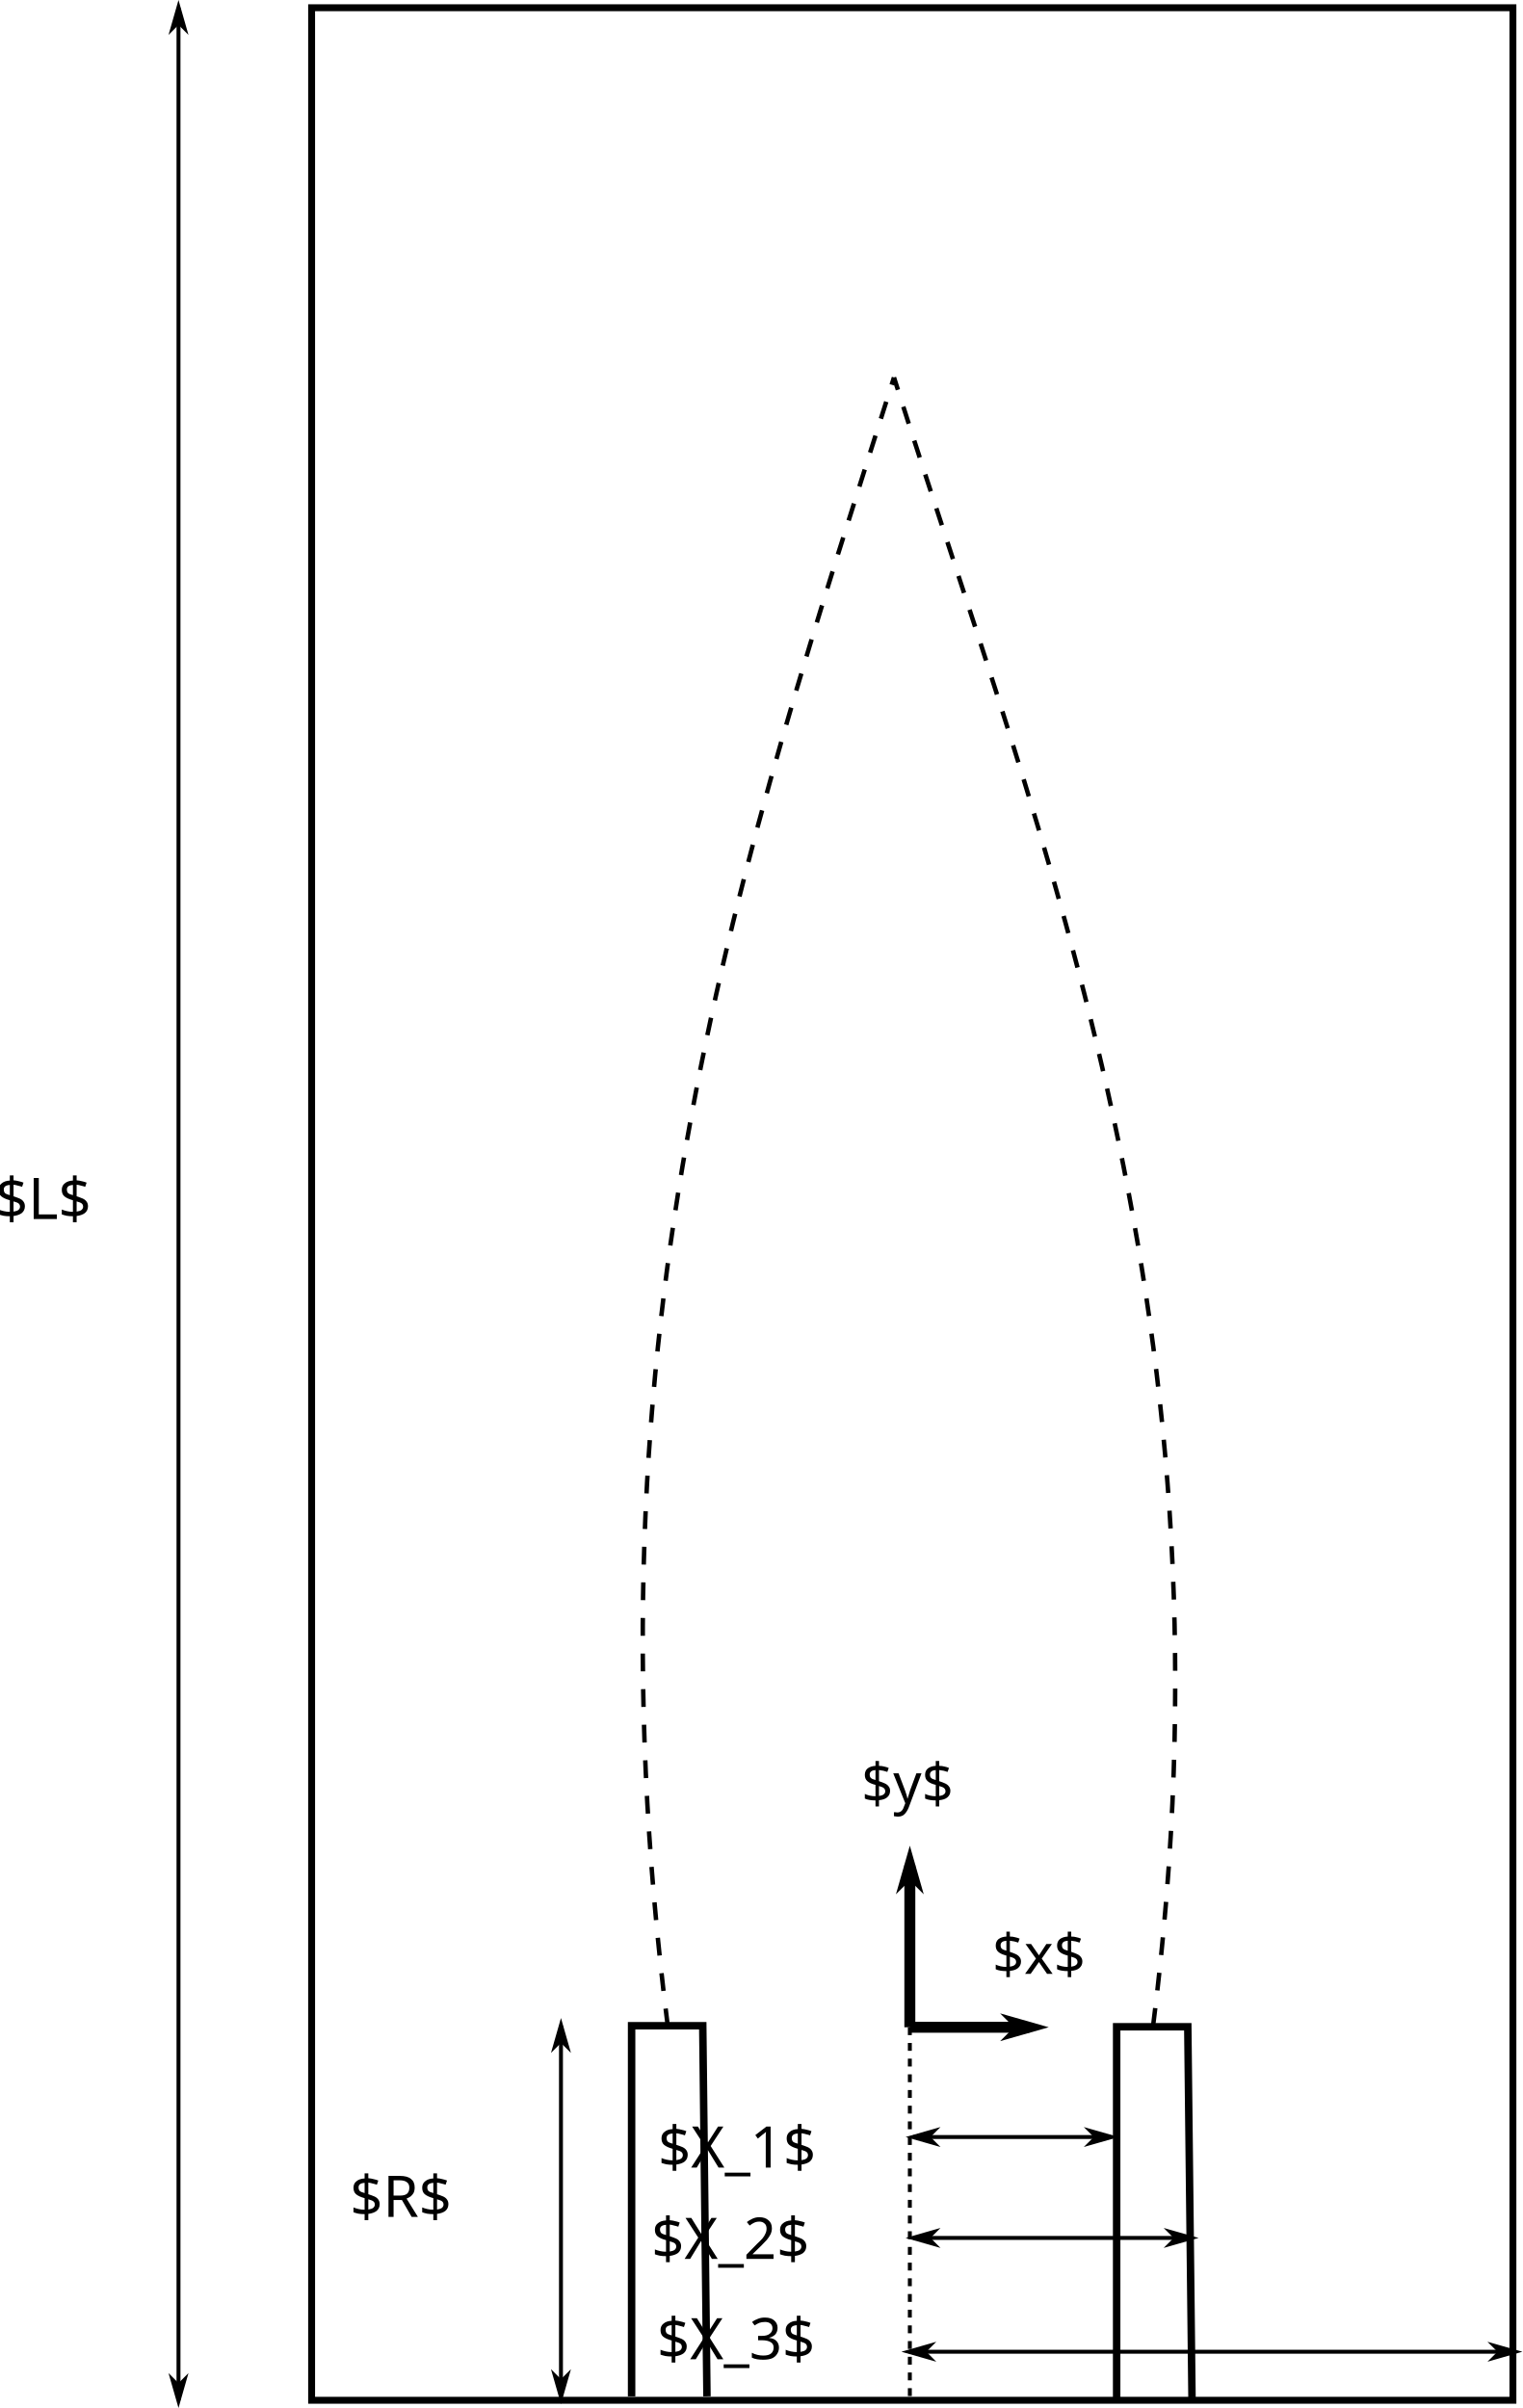
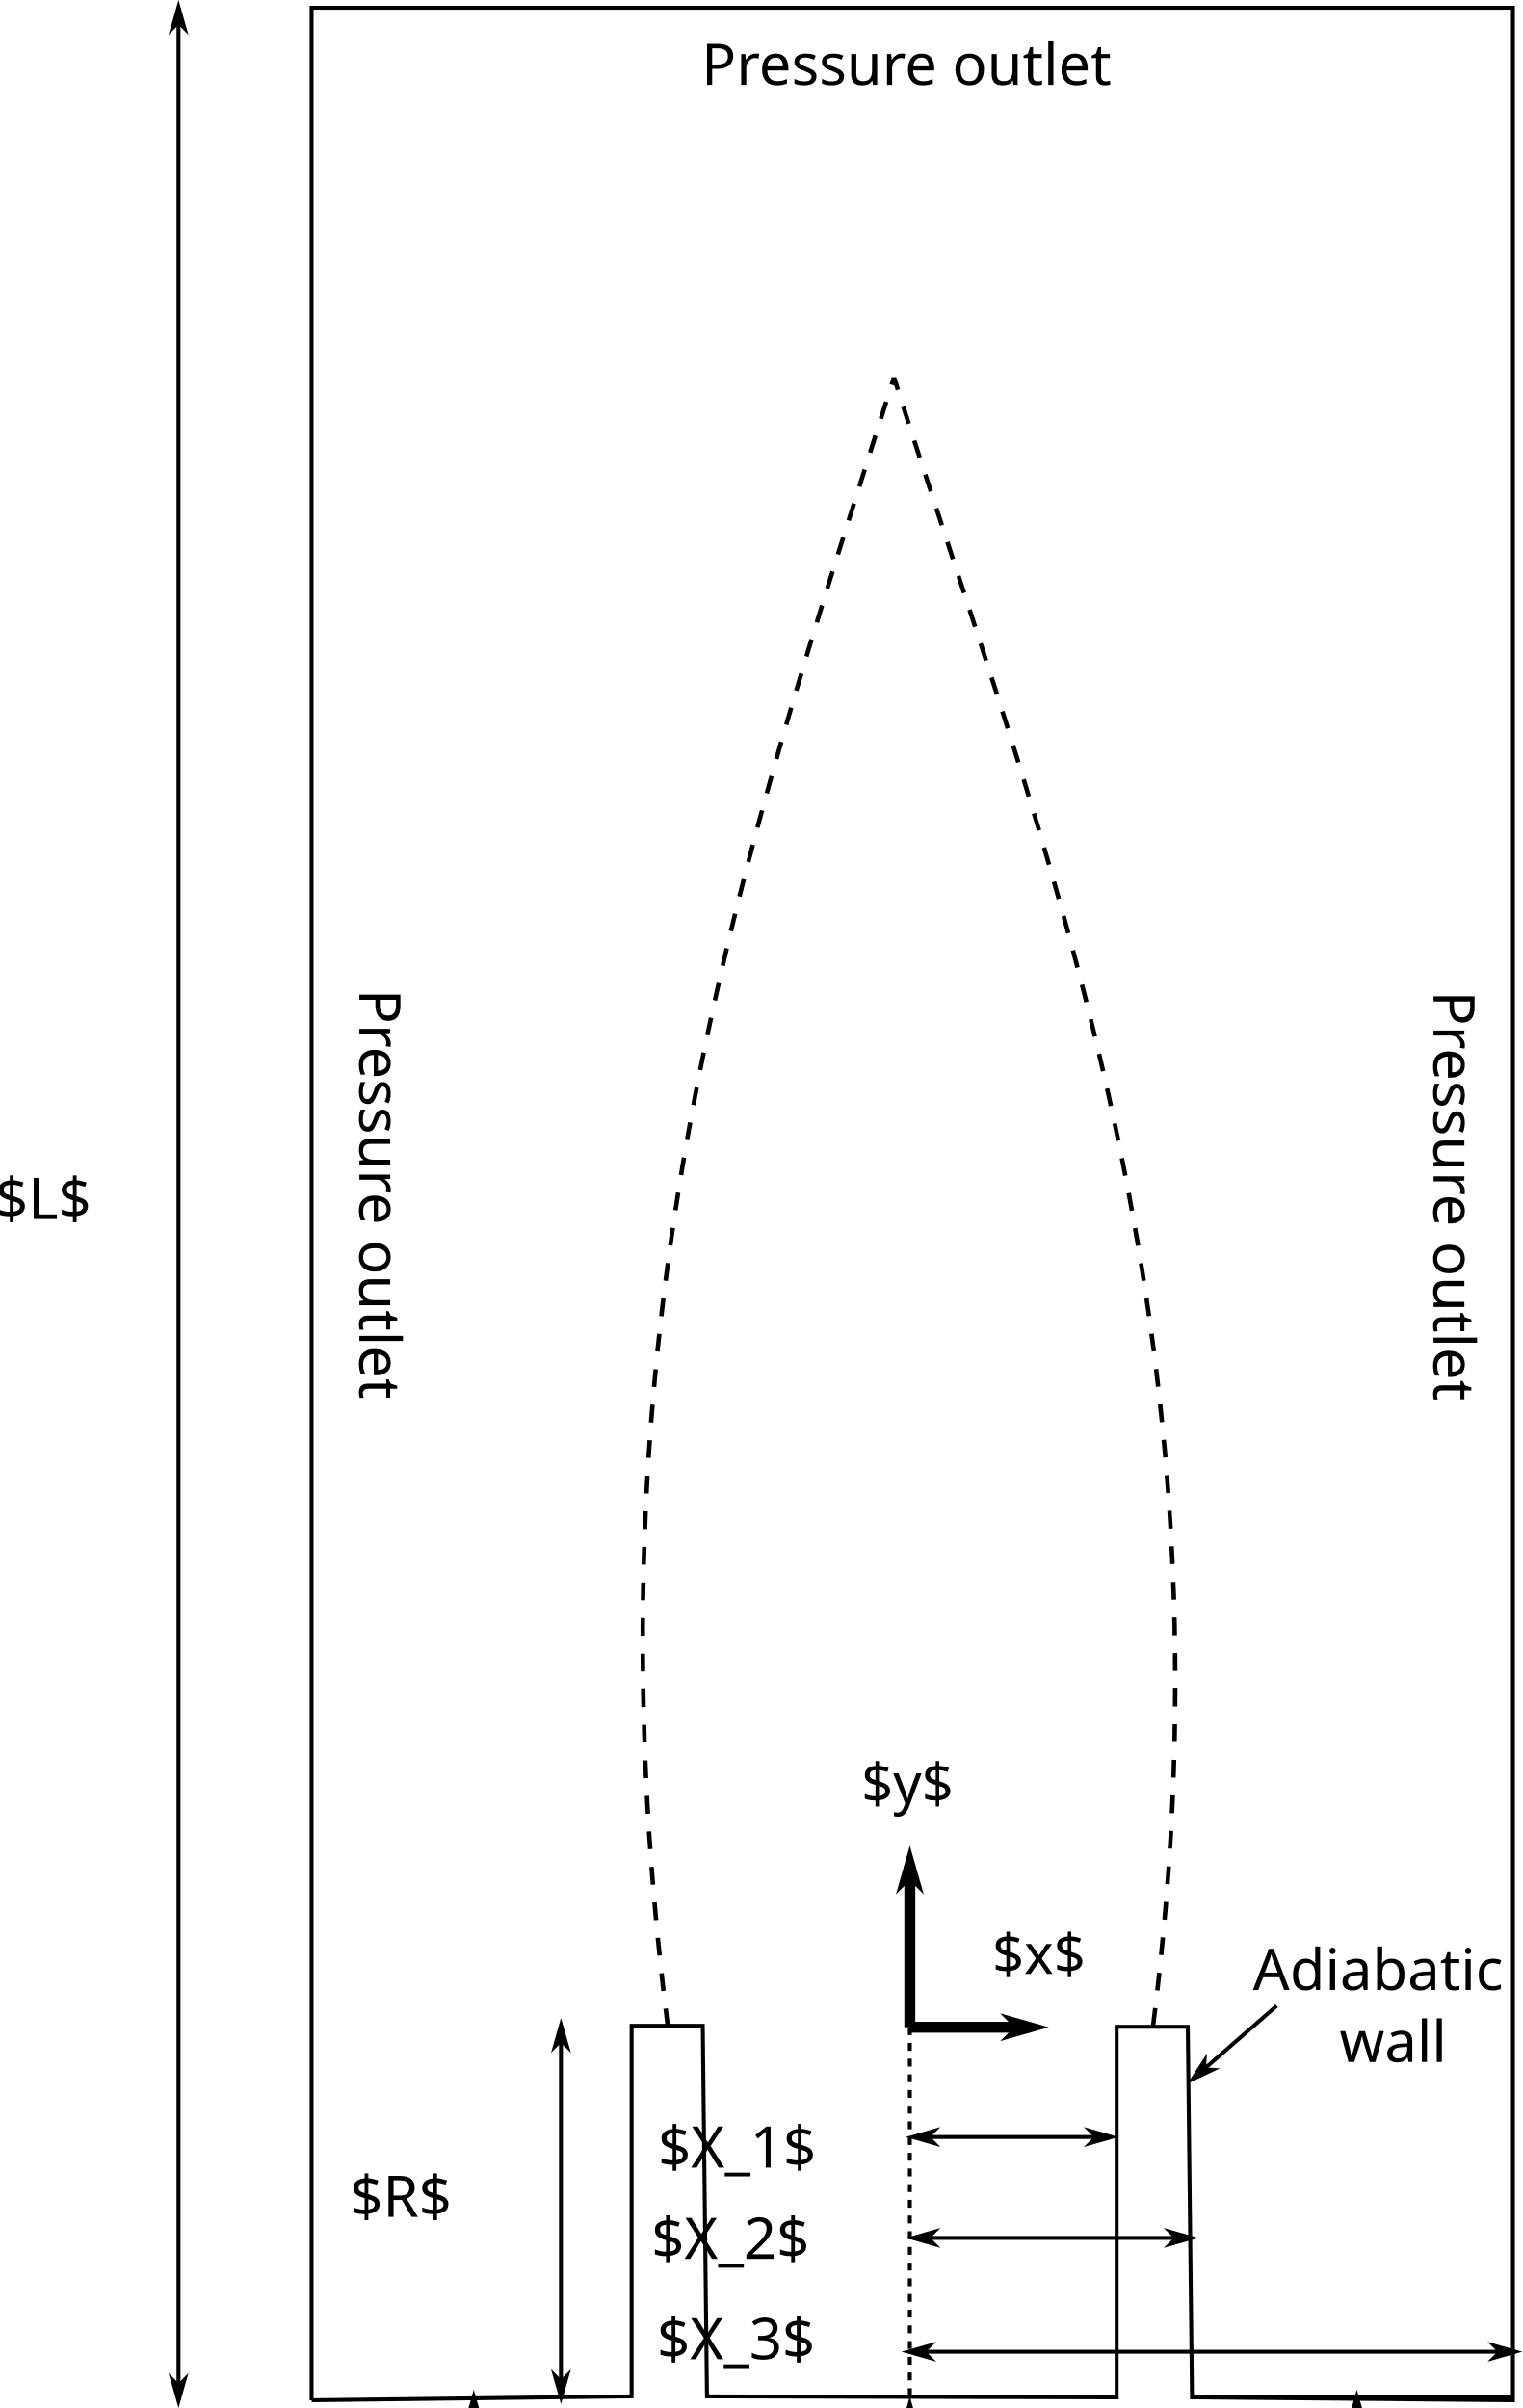
<svg xmlns="http://www.w3.org/2000/svg" width="102.631mm" height="162.354mm" viewBox="0 0 102.631 162.354" version="1.1" id="svg8">
  <defs id="defs2">
+     <marker style="overflow:visible" id="marker1144" refX="0" refY="0" orient="auto">
+       <path transform="matrix(-0.4,0,0,-0.4,-4,0)" style="fill:#000000;fill-opacity:1;fill-rule:evenodd;stroke:#000000;stroke-width:1pt;stroke-opacity:1" d="M 0,0 5,-5 -12.5,0 5,5 Z" id="path1142" />
+     </marker>
    <marker style="overflow:visible" id="marker1721" refX="0" refY="0" orient="auto">
      <path transform="matrix(-0.4,0,0,-0.4,-4,0)" style="fill:#000000;fill-opacity:1;fill-rule:evenodd;stroke:#000000;stroke-width:1pt;stroke-opacity:1" d="M 0,0 5,-5 -12.5,0 5,5 Z" id="path1719" />
    </marker>
    <marker style="overflow:visible" id="marker1711" refX="0" refY="0" orient="auto">
      <path transform="matrix(0.4,0,0,0.4,4,0)" style="fill:#000000;fill-opacity:1;fill-rule:evenodd;stroke:#000000;stroke-width:1pt;stroke-opacity:1" d="M 0,0 5,-5 -12.5,0 5,5 Z" id="path1709" />
    </marker>
    <marker style="overflow:visible" id="marker3184" refX="0" refY="0" orient="auto">
      <path transform="matrix(-0.4,0,0,-0.4,-4,0)" style="fill:#000000;fill-opacity:1;fill-rule:evenodd;stroke:#000000;stroke-width:1pt;stroke-opacity:1" d="M 0,0 5,-5 -12.5,0 5,5 Z" id="path3182" />
    </marker>
    <marker style="overflow:visible" id="marker3174" refX="0" refY="0" orient="auto">
      <path transform="matrix(0.4,0,0,0.4,4,0)" style="fill:#000000;fill-opacity:1;fill-rule:evenodd;stroke:#000000;stroke-width:1pt;stroke-opacity:1" d="M 0,0 5,-5 -12.5,0 5,5 Z" id="path3172" />
    </marker>
    <marker style="overflow:visible" id="marker2600" refX="0" refY="0" orient="auto">
      <path transform="matrix(-0.4,0,0,-0.4,-4,0)" style="fill:#000000;fill-opacity:1;fill-rule:evenodd;stroke:#000000;stroke-width:1pt;stroke-opacity:1" d="M 0,0 5,-5 -12.5,0 5,5 Z" id="path2598" />
    </marker>
    <marker style="overflow:visible" id="marker2590" refX="0" refY="0" orient="auto">
      <path transform="matrix(0.4,0,0,0.4,4,0)" style="fill:#000000;fill-opacity:1;fill-rule:evenodd;stroke:#000000;stroke-width:1pt;stroke-opacity:1" d="M 0,0 5,-5 -12.5,0 5,5 Z" id="path2588" />
    </marker>
    <marker style="overflow:visible" id="marker2279" refX="0" refY="0" orient="auto">
      <path transform="matrix(-0.4,0,0,-0.4,-4,0)" style="fill:#000000;fill-opacity:1;fill-rule:evenodd;stroke:#000000;stroke-width:1pt;stroke-opacity:1" d="M 0,0 5,-5 -12.5,0 5,5 Z" id="path2277" />
    </marker>
    <marker style="overflow:visible" id="marker2269" refX="0" refY="0" orient="auto">
      <path transform="matrix(0.4,0,0,0.4,4,0)" style="fill:#000000;fill-opacity:1;fill-rule:evenodd;stroke:#000000;stroke-width:1pt;stroke-opacity:1" d="M 0,0 5,-5 -12.5,0 5,5 Z" id="path2267" />
    </marker>
    <marker style="overflow:visible" id="Arrow1Mend" refX="0" refY="0" orient="auto">
      <path transform="matrix(-0.4,0,0,-0.4,-4,0)" style="fill:#000000;fill-opacity:1;fill-rule:evenodd;stroke:#000000;stroke-width:1pt;stroke-opacity:1" d="M 0,0 5,-5 -12.5,0 5,5 Z" id="path969" />
    </marker>
    <marker style="overflow:visible" id="Arrow1Mstart" refX="0" refY="0" orient="auto">
      <path transform="matrix(0.4,0,0,0.4,4,0)" style="fill:#000000;fill-opacity:1;fill-rule:evenodd;stroke:#000000;stroke-width:1pt;stroke-opacity:1" d="M 0,0 5,-5 -12.5,0 5,5 Z" id="path966" />
    </marker>
    <marker style="overflow:visible" id="marker1326" refX="0" refY="0" orient="auto">
      <path transform="matrix(-0.8,0,0,-0.8,-10,0)" style="fill:#000000;fill-opacity:1;fill-rule:evenodd;stroke:#000000;stroke-width:1pt;stroke-opacity:1" d="M 0,0 5,-5 -12.5,0 5,5 Z" id="path1324" />
    </marker>
    <marker style="overflow:visible" id="marker1316" refX="0" refY="0" orient="auto">
      <path transform="matrix(-0.8,0,0,-0.8,-10,0)" style="fill:#000000;fill-opacity:1;fill-rule:evenodd;stroke:#000000;stroke-width:1pt;stroke-opacity:1" d="M 0,0 5,-5 -12.5,0 5,5 Z" id="path1314" />
    </marker>
    <marker style="overflow:visible" id="marker3069" refX="0" refY="0" orient="auto">
      <path transform="matrix(-0.2,0,0,-0.2,-1.2,0)" style="fill:#000000;fill-opacity:1;fill-rule:evenodd;stroke:#000000;stroke-width:1pt;stroke-opacity:1" d="M 0,0 5,-5 -12.5,0 5,5 Z" id="path3067" />
    </marker>
    <marker style="overflow:visible" id="marker3059" refX="0" refY="0" orient="auto">
      <path transform="matrix(-0.2,0,0,-0.2,-1.2,0)" style="fill:#000000;fill-opacity:1;fill-rule:evenodd;stroke:#000000;stroke-width:1pt;stroke-opacity:1" d="M 0,0 5,-5 -12.5,0 5,5 Z" id="path3057" />
    </marker>
    <marker style="overflow:visible" id="marker3049" refX="0" refY="0" orient="auto">
      <path transform="matrix(-0.2,0,0,-0.2,-1.2,0)" style="fill:#000000;fill-opacity:1;fill-rule:evenodd;stroke:#000000;stroke-width:1pt;stroke-opacity:1" d="M 0,0 5,-5 -12.5,0 5,5 Z" id="path3047" />
    </marker>
    <marker style="overflow:visible" id="marker3039" refX="0" refY="0" orient="auto">
      <path transform="matrix(-0.2,0,0,-0.2,-1.2,0)" style="fill:#000000;fill-opacity:1;fill-rule:evenodd;stroke:#000000;stroke-width:1pt;stroke-opacity:1" d="M 0,0 5,-5 -12.5,0 5,5 Z" id="path3037" />
    </marker>
    <marker style="overflow:visible" id="marker3029" refX="0" refY="0" orient="auto">
      <path transform="matrix(-0.2,0,0,-0.2,-1.2,0)" style="fill:#000000;fill-opacity:1;fill-rule:evenodd;stroke:#000000;stroke-width:1pt;stroke-opacity:1" d="M 0,0 5,-5 -12.5,0 5,5 Z" id="path3027" />
    </marker>
    <marker style="overflow:visible" id="marker3019" refX="0" refY="0" orient="auto">
      <path transform="matrix(-0.2,0,0,-0.2,-1.2,0)" style="fill:#000000;fill-opacity:1;fill-rule:evenodd;stroke:#000000;stroke-width:1pt;stroke-opacity:1" d="M 0,0 5,-5 -12.5,0 5,5 Z" id="path3017" />
    </marker>
    <marker style="overflow:visible" id="marker3009" refX="0" refY="0" orient="auto">
      <path transform="matrix(-0.2,0,0,-0.2,-1.2,0)" style="fill:#000000;fill-opacity:1;fill-rule:evenodd;stroke:#000000;stroke-width:1pt;stroke-opacity:1" d="M 0,0 5,-5 -12.5,0 5,5 Z" id="path3007" />
    </marker>
    <marker style="overflow:visible" id="marker2999" refX="0" refY="0" orient="auto">
      <path transform="matrix(-0.2,0,0,-0.2,-1.2,0)" style="fill:#000000;fill-opacity:1;fill-rule:evenodd;stroke:#000000;stroke-width:1pt;stroke-opacity:1" d="M 0,0 5,-5 -12.5,0 5,5 Z" id="path2997" />
    </marker>
    <marker style="overflow:visible" id="marker2989" refX="0" refY="0" orient="auto">
      <path transform="matrix(-0.2,0,0,-0.2,-1.2,0)" style="fill:#000000;fill-opacity:1;fill-rule:evenodd;stroke:#000000;stroke-width:1pt;stroke-opacity:1" d="M 0,0 5,-5 -12.5,0 5,5 Z" id="path2987" />
    </marker>
    <marker style="overflow:visible" id="marker2979" refX="0" refY="0" orient="auto">
      <path transform="matrix(-0.2,0,0,-0.2,-1.2,0)" style="fill:#000000;fill-opacity:1;fill-rule:evenodd;stroke:#000000;stroke-width:1pt;stroke-opacity:1" d="M 0,0 5,-5 -12.5,0 5,5 Z" id="path2977" />
    </marker>
    <marker style="overflow:visible" id="marker2969" refX="0" refY="0" orient="auto">
      <path transform="matrix(-0.2,0,0,-0.2,-1.2,0)" style="fill:#000000;fill-opacity:1;fill-rule:evenodd;stroke:#000000;stroke-width:1pt;stroke-opacity:1" d="M 0,0 5,-5 -12.5,0 5,5 Z" id="path2967" />
    </marker>
    <marker style="overflow:visible" id="marker2959" refX="0" refY="0" orient="auto">
      <path transform="matrix(-0.2,0,0,-0.2,-1.2,0)" style="fill:#000000;fill-opacity:1;fill-rule:evenodd;stroke:#000000;stroke-width:1pt;stroke-opacity:1" d="M 0,0 5,-5 -12.5,0 5,5 Z" id="path2957" />
    </marker>
    <marker style="overflow:visible" id="marker2949" refX="0" refY="0" orient="auto">
      <path transform="matrix(-0.2,0,0,-0.2,-1.2,0)" style="fill:#000000;fill-opacity:1;fill-rule:evenodd;stroke:#000000;stroke-width:1pt;stroke-opacity:1" d="M 0,0 5,-5 -12.5,0 5,5 Z" id="path2947" />
    </marker>
    <marker style="overflow:visible" id="marker2939" refX="0" refY="0" orient="auto">
      <path transform="matrix(-0.2,0,0,-0.2,-1.2,0)" style="fill:#000000;fill-opacity:1;fill-rule:evenodd;stroke:#000000;stroke-width:1pt;stroke-opacity:1" d="M 0,0 5,-5 -12.5,0 5,5 Z" id="path2937" />
    </marker>
    <marker style="overflow:visible" id="Arrow1Mstart-5" refX="0" refY="0" orient="auto">
      <path transform="matrix(0.4,0,0,0.4,4,0)" style="fill:#000000;fill-opacity:1;fill-rule:evenodd;stroke:#000000;stroke-width:1pt;stroke-opacity:1" d="M 0,0 5,-5 -12.5,0 5,5 Z" id="path966-1" />
    </marker>
    <marker style="overflow:visible" id="Arrow1Mend-5" refX="0" refY="0" orient="auto">
      <path transform="matrix(-0.4,0,0,-0.4,-4,0)" style="fill:#000000;fill-opacity:1;fill-rule:evenodd;stroke:#000000;stroke-width:1pt;stroke-opacity:1" d="M 0,0 5,-5 -12.5,0 5,5 Z" id="path969-8" />
    </marker>
    <marker style="overflow:visible" id="Arrow1Mstart-6" refX="0" refY="0" orient="auto">
      <path transform="matrix(0.4,0,0,0.4,4,0)" style="fill:#000000;fill-opacity:1;fill-rule:evenodd;stroke:#000000;stroke-width:1pt;stroke-opacity:1" d="M 0,0 5,-5 -12.5,0 5,5 Z" id="path966-15" />
    </marker>
    <marker style="overflow:visible" id="Arrow1Mend-3" refX="0" refY="0" orient="auto">
      <path transform="matrix(-0.4,0,0,-0.4,-4,0)" style="fill:#000000;fill-opacity:1;fill-rule:evenodd;stroke:#000000;stroke-width:1pt;stroke-opacity:1" d="M 0,0 5,-5 -12.5,0 5,5 Z" id="path969-3" />
    </marker>
    <marker style="overflow:visible" id="marker2590-8" refX="0" refY="0" orient="auto">
      <path transform="matrix(0.4,0,0,0.4,4,0)" style="fill:#000000;fill-opacity:1;fill-rule:evenodd;stroke:#000000;stroke-width:1pt;stroke-opacity:1" d="M 0,0 5,-5 -12.5,0 5,5 Z" id="path2588-8" />
    </marker>
    <marker style="overflow:visible" id="marker2600-1" refX="0" refY="0" orient="auto">
      <path transform="matrix(-0.4,0,0,-0.4,-4,0)" style="fill:#000000;fill-opacity:1;fill-rule:evenodd;stroke:#000000;stroke-width:1pt;stroke-opacity:1" d="M 0,0 5,-5 -12.5,0 5,5 Z" id="path2598-5" />
    </marker>
    <marker style="overflow:visible" id="marker3174-5" refX="0" refY="0" orient="auto">
      <path transform="matrix(0.4,0,0,0.4,4,0)" style="fill:#000000;fill-opacity:1;fill-rule:evenodd;stroke:#000000;stroke-width:1pt;stroke-opacity:1" d="M 0,0 5,-5 -12.5,0 5,5 Z" id="path3172-9" />
    </marker>
    <marker style="overflow:visible" id="marker3184-6" refX="0" refY="0" orient="auto">
      <path transform="matrix(-0.4,0,0,-0.4,-4,0)" style="fill:#000000;fill-opacity:1;fill-rule:evenodd;stroke:#000000;stroke-width:1pt;stroke-opacity:1" d="M 0,0 5,-5 -12.5,0 5,5 Z" id="path3182-2" />
    </marker>
+     <marker style="overflow:visible" id="marker1144-5" refX="0" refY="0" orient="auto">
+       <path transform="matrix(-0.4,0,0,-0.4,-4,0)" style="fill:#000000;fill-opacity:1;fill-rule:evenodd;stroke:#000000;stroke-width:1pt;stroke-opacity:1" d="M 0,0 5,-5 -12.5,0 5,5 Z" id="path1142-9" />
+     </marker>
+     <marker style="overflow:visible" id="marker1144-5-8" refX="0" refY="0" orient="auto">
+       <path transform="matrix(-0.4,0,0,-0.4,-4,0)" style="fill:#000000;fill-opacity:1;fill-rule:evenodd;stroke:#000000;stroke-width:1pt;stroke-opacity:1" d="M 0,0 5,-5 -12.5,0 5,5 Z" id="path1142-9-8" />
+     </marker>
+     <marker style="overflow:visible" id="marker1144-5-8-9" refX="0" refY="0" orient="auto">
+       <path transform="matrix(-0.4,0,0,-0.4,-4,0)" style="fill:#000000;fill-opacity:1;fill-rule:evenodd;stroke:#000000;stroke-width:1pt;stroke-opacity:1" d="M 0,0 5,-5 -12.5,0 5,5 Z" id="path1142-9-8-3" />
+     </marker>
+     <marker style="overflow:visible" id="marker1144-5-8-9-2" refX="0" refY="0" orient="auto">
+       <path transform="matrix(-0.4,0,0,-0.4,-4,0)" style="fill:#000000;fill-opacity:1;fill-rule:evenodd;stroke:#000000;stroke-width:1pt;stroke-opacity:1" d="M 0,0 5,-5 -12.5,0 5,5 Z" id="path1142-9-8-3-1" />
+     </marker>
  </defs>
  <g id="layer1" transform="translate(42.52148,-111.2014)">
    <text xml:space="preserve" style="font-style:normal;font-weight:normal;font-size:10.583px;line-height:1.25;font-family:sans-serif;fill:#000000;fill-opacity:1;stroke:none;stroke-width:0.265" x="110.249" y="214.217" id="text874">
      <tspan id="tspan872" x="110.249" y="214.217" style="stroke-width:0.265" />
    </text>
    <path style="font-variation-settings:normal;opacity:1;vector-effect:none;fill:none;fill-opacity:1;stroke:#000000;stroke-width:0.3;stroke-linecap:butt;stroke-linejoin:miter;stroke-miterlimit:4;stroke-dasharray:1.2, 1.2;stroke-dashoffset:0;stroke-opacity:1;stop-color:#000000;stop-opacity:1" d="M 2.497,247.816 C -3.502,200.482 7.65,168.56 17.746,136.65" id="path853" />
    <path style="fill:none;stroke:#000000;stroke-width:0.3;stroke-linecap:butt;stroke-linejoin:miter;stroke-miterlimit:4;stroke-dasharray:1.2, 1.2;stroke-dashoffset:0;stroke-opacity:1" d="M 35.215,247.785 C 41.214,200.45 27.843,168.56 17.746,136.65" id="path866" />
-     <path style="fill:none;stroke:#000000;stroke-width:0.504;stroke-linecap:butt;stroke-linejoin:miter;stroke-miterlimit:4;stroke-dasharray:none;stroke-opacity:1" d="m 32.757,272.839 v -24.987 h 4.796 l 0.283,24.987" id="path870" />
    <path style="fill:none;stroke:#000000;stroke-width:0.738;stroke-linecap:butt;stroke-linejoin:miter;stroke-miterlimit:4;stroke-dasharray:none;stroke-opacity:1;marker-end:url(#marker3049)" d="m 18.815,247.885 v -10.926" id="path956" />
    <path style="fill:none;stroke:#000000;stroke-width:0.738;stroke-linecap:butt;stroke-linejoin:miter;stroke-miterlimit:4;stroke-dasharray:none;stroke-opacity:1;marker-end:url(#marker3009)" d="m 18.815,247.885 h 8.047" id="path958" />
    <text xml:space="preserve" style="font-size:3.756px;line-height:1.25;font-family:sans-serif;stroke-width:0.704" x="24.373" y="244.284" id="text1612">
      <tspan id="tspan1610" x="24.373" y="244.284" style="font-size:3.756px;stroke-width:0.704">$x$</tspan>
    </text>
    <text xml:space="preserve" style="font-size:3.756px;line-height:1.25;font-family:sans-serif;stroke-width:0.704" x="15.546" y="232.776" id="text1612-5">
      <tspan id="tspan1610-5" x="15.546" y="232.776" style="font-size:3.756px;stroke-width:0.704">$y$</tspan>
    </text>
-     <rect style="fill:none;stroke:#000000;stroke-width:0.465;stroke-miterlimit:4;stroke-dasharray:none;stop-color:#000000" id="rect1850" width="80.985" height="161.311" x="-21.514" y="111.723" />
    <path style="fill:none;stroke:#000000;stroke-width:0.265;stroke-linecap:butt;stroke-linejoin:miter;stroke-miterlimit:4;stroke-dasharray:0.529, 0.529;stroke-dashoffset:0;stroke-opacity:1" d="m 18.815,247.885 v 24.882" id="path1854" />
    <path style="fill:none;stroke:#000000;stroke-width:0.265px;stroke-linecap:butt;stroke-linejoin:miter;stroke-opacity:1;marker-start:url(#Arrow1Mstart);marker-end:url(#Arrow1Mend)" d="M 19.05,255.285 H 32.374" id="path1856" />
    <path style="font-variation-settings:normal;opacity:1;vector-effect:none;fill:none;fill-opacity:1;stroke:#000000;stroke-width:0.265px;stroke-linecap:butt;stroke-linejoin:miter;stroke-miterlimit:4;stroke-dasharray:none;stroke-dashoffset:0;stroke-opacity:1;marker-start:url(#marker2269);marker-end:url(#marker2279);stop-color:#000000;stop-opacity:1" d="M 19.05,262.089 H 37.76" id="path1858" />
    <path style="font-variation-settings:normal;opacity:1;vector-effect:none;fill:none;fill-opacity:1;stroke:#000000;stroke-width:0.265px;stroke-linecap:butt;stroke-linejoin:miter;stroke-miterlimit:4;stroke-dasharray:none;stroke-dashoffset:0;stroke-opacity:1;marker-start:url(#marker2590);marker-end:url(#marker2600);stop-color:#000000;stop-opacity:1" d="M 18.767,269.762 H 59.588" id="path1860" />
-     <path style="font-variation-settings:normal;opacity:1;vector-effect:none;fill:none;fill-opacity:1;stroke:#000000;stroke-width:0.504;stroke-linecap:butt;stroke-linejoin:miter;stroke-miterlimit:4;stroke-dasharray:none;stroke-dashoffset:0;stroke-opacity:1;stop-color:#000000;stop-opacity:1" d="M 0.058,272.77 V 247.783 H 4.855 l 0.283,24.987" id="path870-9" />
    <text xml:space="preserve" style="font-size:3.881px;line-height:1.25;font-family:sans-serif;text-align:end;text-anchor:end;stroke-width:0.265" x="17.541" y="257.345" id="text2936">
      <tspan id="tspan2934" x="17.541" y="257.345" style="text-align:end;text-anchor:end;stroke-width:0.265">$X_1$</tspan>
    </text>
    <text xml:space="preserve" style="font-size:3.881px;line-height:1.25;font-family:sans-serif;text-align:end;text-anchor:end;stroke-width:0.265" x="17.096" y="263.502" id="text2936-8">
      <tspan id="tspan2934-2" x="17.096" y="263.502" style="text-align:end;text-anchor:end;stroke-width:0.265">$X_2$</tspan>
    </text>
    <text xml:space="preserve" style="font-size:3.881px;line-height:1.25;font-family:sans-serif;text-align:end;text-anchor:end;stroke-width:0.265" x="17.474" y="270.268" id="text2936-89">
      <tspan id="tspan2934-5" x="17.474" y="270.268" style="text-align:end;text-anchor:end;stroke-width:0.265">$X_3$</tspan>
    </text>
    <path style="font-variation-settings:normal;opacity:1;vector-effect:none;fill:none;fill-opacity:1;stroke:#000000;stroke-width:0.265px;stroke-linecap:butt;stroke-linejoin:miter;stroke-miterlimit:4;stroke-dasharray:none;stroke-dashoffset:0;stroke-opacity:1;marker-start:url(#marker1711);marker-end:url(#marker1721);stop-color:#000000;stop-opacity:1" d="M -30.488,273.034 V 111.723" id="path2964" />
    <text xml:space="preserve" style="font-size:3.881px;line-height:1.25;font-family:sans-serif;stroke-width:0.265" x="-42.844" y="193.392" id="text3398">
      <tspan id="tspan3396" x="-42.844" y="193.392" style="stroke-width:0.265">$L$</tspan>
    </text>
    <path style="font-variation-settings:normal;opacity:1;vector-effect:none;fill:none;fill-opacity:1;stroke:#000000;stroke-width:0.265px;stroke-linecap:butt;stroke-linejoin:miter;stroke-miterlimit:4;stroke-dasharray:none;stroke-dashoffset:0;stroke-opacity:1;marker-start:url(#marker3174);marker-end:url(#marker3184);stop-color:#000000;stop-opacity:1" d="m -4.704,247.783 v 24.987" id="path1207" />
    <text xml:space="preserve" style="font-size:3.881px;line-height:1.25;font-family:sans-serif;text-align:end;text-anchor:end;stroke-width:0.265" x="-7.027" y="260.671" id="text1687">
      <tspan id="tspan1685" x="-7.027" y="260.671" style="text-align:end;text-anchor:end;stroke-width:0.265">$R$</tspan>
    </text>
+     <path style="fill:none;stroke:#000000;stroke-width:0.265px;stroke-linecap:butt;stroke-linejoin:miter;stroke-opacity:1" d="M -21.514,273.034 0.058,272.77 V 247.783 H 4.855 l 0.283,24.987 27.619,0.069 v -24.987 h 4.796 l 0.283,24.987 21.634,0.195 V 111.723 h -80.985 v 161.311" id="path1132" />
+     <text xml:space="preserve" style="font-size:3.881px;line-height:1.25;font-family:sans-serif;stroke-width:0.265" x="10.069" y="283.764" id="text1138">
+       <tspan id="tspan1136" x="10.069" y="283.764" style="stroke-width:0.265">Fuel Inlet</tspan>
+     </text>
+     <path style="fill:none;stroke:#000000;stroke-width:0.265;stroke-linecap:butt;stroke-linejoin:miter;stroke-miterlimit:4;stroke-dasharray:none;stroke-opacity:1;marker-end:url(#marker1144)" d="m 18.815,280.912 v -7.616" id="path1140" />
+     <text xml:space="preserve" style="font-size:3.881px;line-height:1.25;font-family:sans-serif;stroke-width:0.265" x="-11.288" y="283.131" id="text1138-6">
+       <tspan x="-11.288" y="283.131" style="text-align:center;text-anchor:middle;stroke-width:0.265" id="tspan2086">Oxidizer</tspan>
+       <tspan x="-11.288" y="287.982" style="text-align:center;text-anchor:middle;stroke-width:0.265" id="tspan2092">Inlet</tspan>
+     </text>
+     <path style="fill:none;stroke:#000000;stroke-width:0.265;stroke-linecap:butt;stroke-linejoin:miter;stroke-miterlimit:4;stroke-dasharray:none;stroke-opacity:1;marker-end:url(#marker1144-5-8)" d="m -10.583,280.458 v -7.616" id="path1140-2" />
+     <path style="fill:none;stroke:#000000;stroke-width:0.265px;stroke-linecap:butt;stroke-linejoin:miter;stroke-opacity:1" d="M 37.837,272.839 H 59.532" id="path2060" />
+     <text xml:space="preserve" style="font-size:3.881px;line-height:1.25;font-family:sans-serif;stroke-width:0.265" x="48.244" y="283.131" id="text1138-6-8">
+       <tspan x="48.244" y="283.131" style="text-align:center;text-anchor:middle;stroke-width:0.265" id="tspan2086-2">Oxidizer</tspan>
+       <tspan x="48.244" y="287.982" style="text-align:center;text-anchor:middle;stroke-width:0.265" id="tspan2092-6">Inlet</tspan>
+     </text>
+     <path style="fill:none;stroke:#000000;stroke-width:0.265;stroke-linecap:butt;stroke-linejoin:miter;stroke-miterlimit:4;stroke-dasharray:none;stroke-opacity:1;marker-end:url(#marker1144-5-8-9)" d="m 48.948,280.458 v -7.616" id="path1140-2-4" />
+     <path style="fill:none;stroke:#000000;stroke-width:0.265;stroke-linecap:butt;stroke-linejoin:miter;stroke-miterlimit:4;stroke-dasharray:none;stroke-opacity:1;marker-end:url(#marker1144-5-8-9-2)" d="m 43.549,246.436 -5.639,4.918" id="path1140-2-4-6" />
+     <text xml:space="preserve" style="font-size:3.881px;line-height:1.25;font-family:sans-serif;stroke-width:0.265" x="53.914" y="245.371" id="text2817">
+       <tspan x="53.914" y="245.371" style="text-align:center;text-anchor:middle;stroke-width:0.265" id="tspan2819">Adiabatic</tspan>
+       <tspan x="53.914" y="250.221" style="text-align:center;text-anchor:middle;stroke-width:0.265" id="tspan2823">wall</tspan>
+     </text>
+     <text xml:space="preserve" style="font-size:3.881px;line-height:1.25;font-family:sans-serif;stroke-width:0.265" x="177.891" y="18.293" id="text2827" transform="rotate(90)">
+       <tspan id="tspan2825" x="177.891" y="18.293" style="stroke-width:0.265">Pressure outlet</tspan>
+     </text>
+     <text xml:space="preserve" style="font-size:3.881px;line-height:1.25;font-family:sans-serif;stroke-width:0.265" x="178.002" y="-54.12" id="text2827-4" transform="rotate(90)">
+       <tspan id="tspan2825-8" x="178.002" y="-54.12" style="stroke-width:0.265">Pressure outlet</tspan>
+     </text>
+     <text xml:space="preserve" style="font-size:3.881px;line-height:1.25;font-family:sans-serif;stroke-width:0.265" x="4.768" y="116.924" id="text2827-1">
+       <tspan id="tspan2825-3" x="4.768" y="116.924" style="stroke-width:0.265">Pressure outlet</tspan>
+     </text>
  </g>
</svg>
